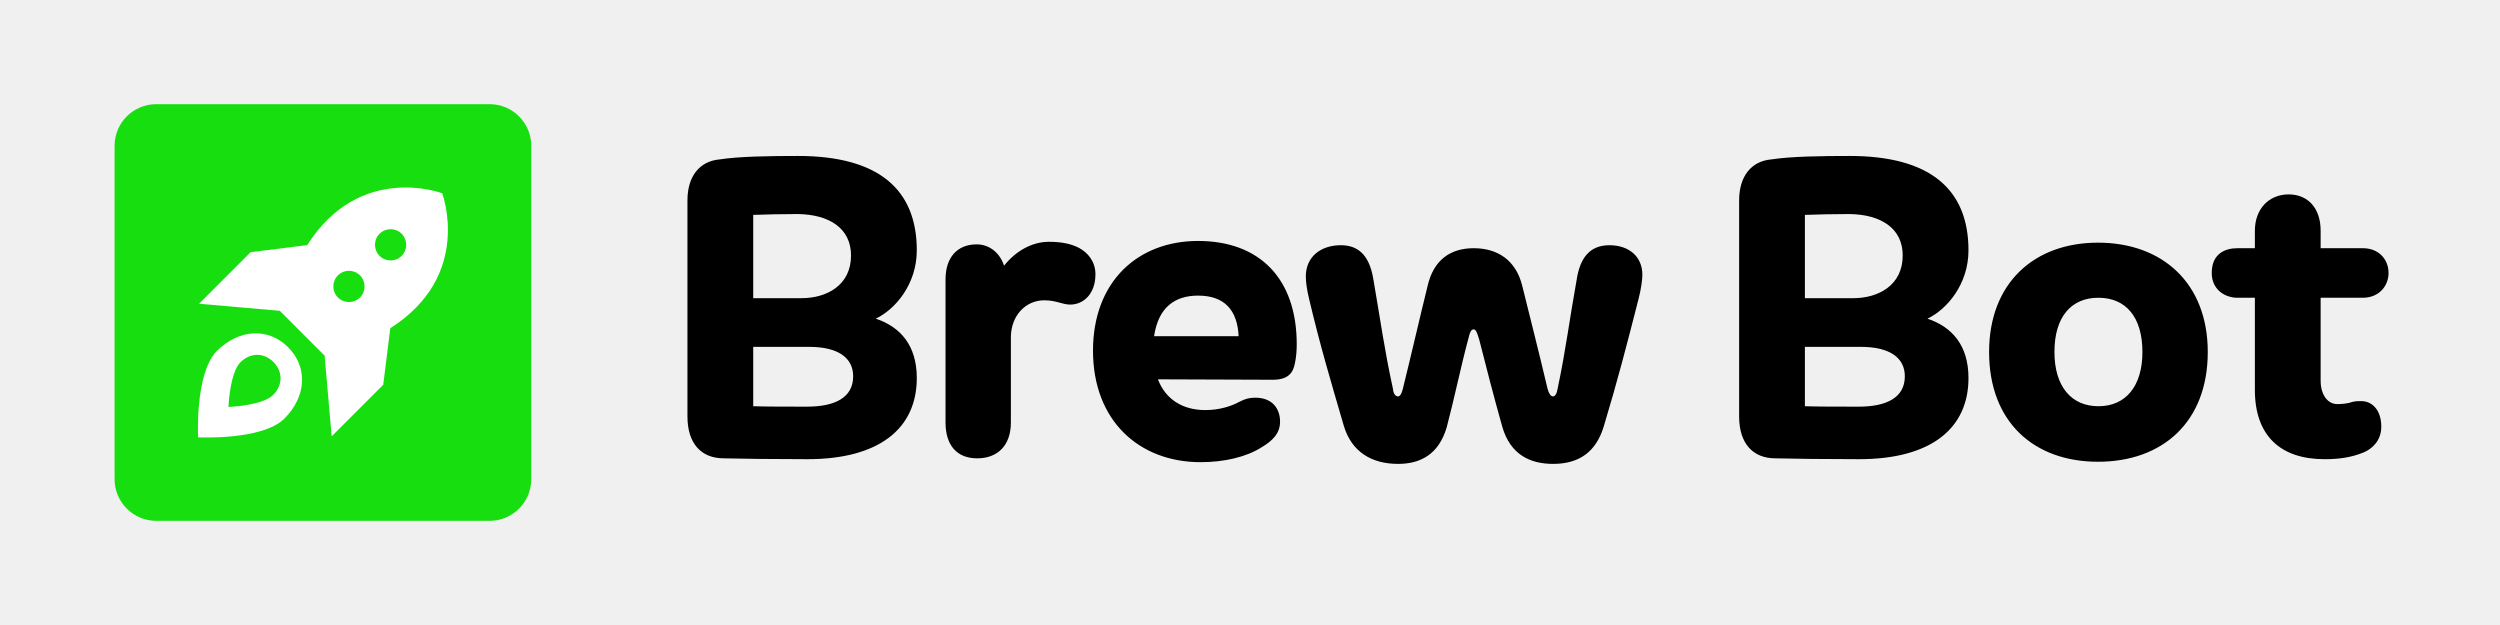
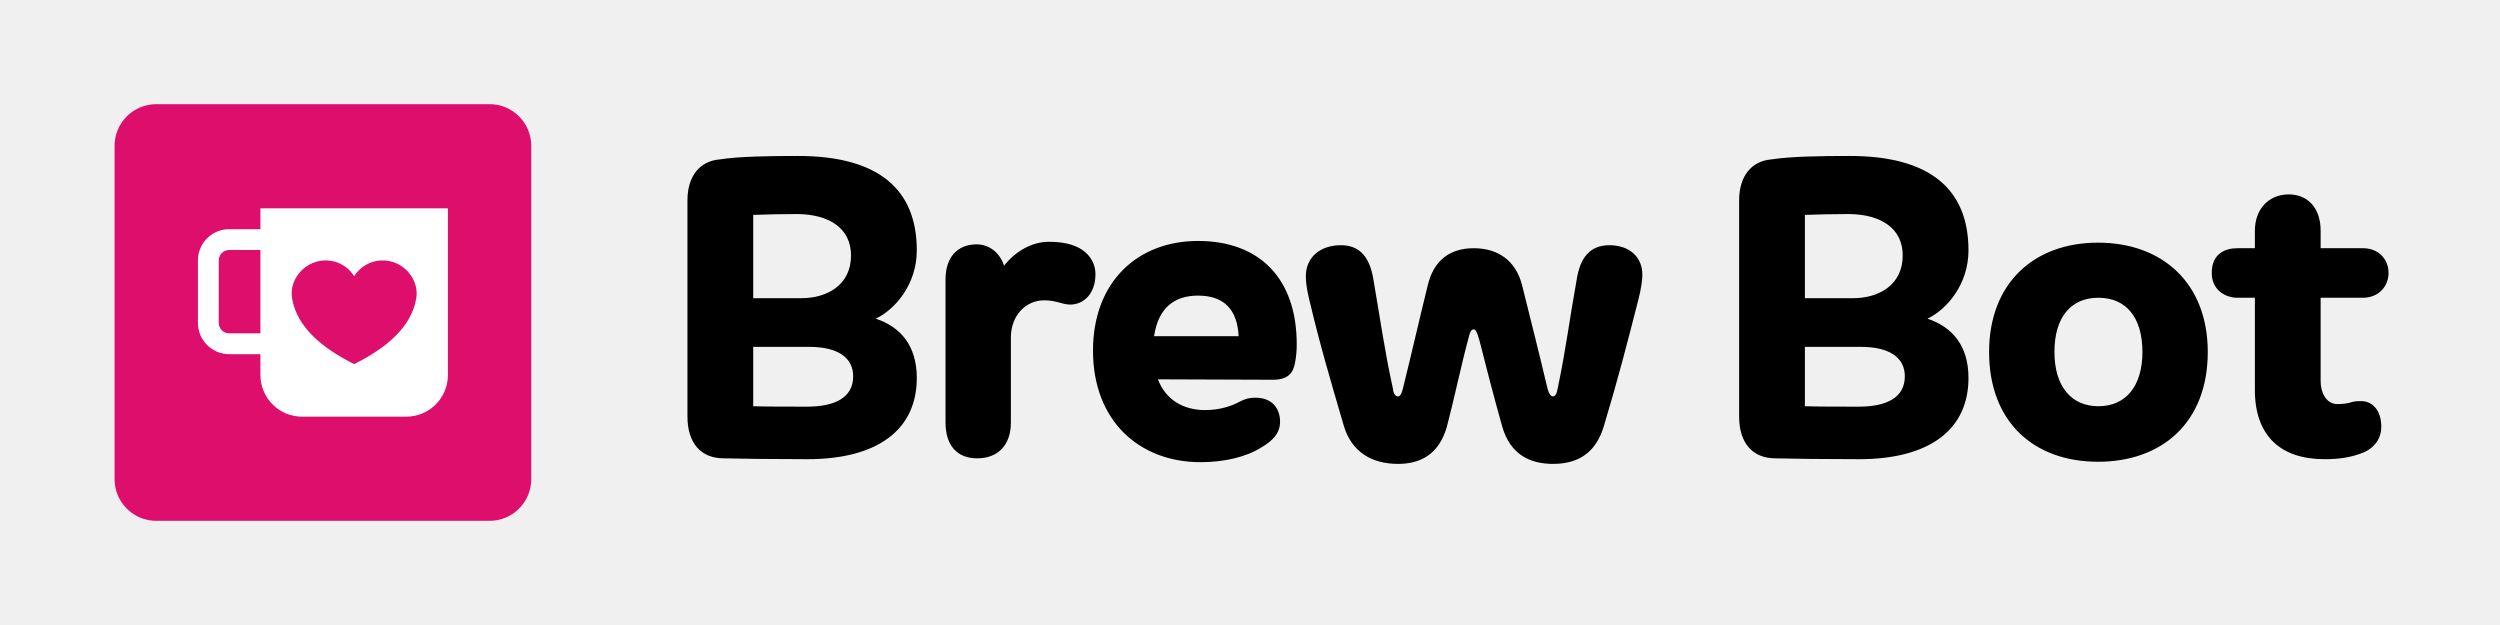
<svg xmlns="http://www.w3.org/2000/svg" width="240px" height="60px" viewBox="0 0 240 60" version="1.1">
  <defs />
  <g id="logo" stroke="none" stroke-width="1" fill="none" fill-rule="evenodd">
-     <rect id="Rectangle" fill="#17DE0F" x="11" y="10" width="40" height="40" rx="4" />
-     <path d="M20.82,33.696 C18.699,35.817 19.017,41.984 19.017,41.984 C19.017,41.984 25.184,42.301 27.304,40.181 C29.424,38.061 29.571,35.247 27.662,33.338 C25.753,31.428 22.94,31.576 20.82,33.696 Z M26.22,37.918 C25.279,38.858 22.428,39.037 22.307,39.044 L21.934,39.065 L21.956,38.692 C21.963,38.57 22.142,35.719 23.082,34.779 C24.023,33.838 25.324,33.827 26.248,34.751 C27.172,35.675 27.161,36.977 26.22,37.918 Z M42.447,18.553 C42.447,18.553 34.55,15.553 29.495,23.531 L24.062,24.21 L19.112,29.16 L26.86,29.837 L31.163,34.14 L31.84,41.888 L36.79,36.938 L37.469,31.505 C45.447,26.45 42.447,18.553 42.447,18.553 Z M34.561,28.558 C33.975,29.144 33.026,29.144 32.44,28.558 C31.854,27.972 31.854,27.022 32.44,26.436 C33.026,25.851 33.976,25.851 34.561,26.436 C35.146,27.023 35.146,27.972 34.561,28.558 Z M38.558,24.563 C37.972,25.149 37.023,25.149 36.437,24.563 C35.851,23.977 35.851,23.027 36.437,22.442 C37.023,21.856 37.973,21.856 38.558,22.442 C39.144,23.027 39.144,23.977 38.558,24.563 Z" id="rocket" fill="#FFFFFF" fill-rule="nonzero" />
    <path d="M84.076,30.593 C86.413,31.372 88.012,33.135 88.012,36.292 C88.012,41.171 84.363,44.082 77.516,44.082 C74.195,44.082 70.997,44.041 69.48,44 C67.307,44 65.995,42.565 65.995,39.982 L65.995,19.236 C65.995,16.94 67.143,15.464 69.111,15.3 C70.956,15.013 73.949,14.972 76.614,14.972 C84.281,14.972 88.012,18.129 88.012,24.033 C88.012,27.272 85.962,29.691 84.076,30.593 Z M76.573,20.548 C74.851,20.548 73.539,20.589 72.309,20.63 L72.309,28.625 L76.942,28.625 C79.361,28.625 81.698,27.395 81.698,24.525 C81.698,21.942 79.648,20.589 76.573,20.548 Z M77.475,39.039 C80.14,39.039 81.903,38.178 81.903,36.128 C81.903,34.324 80.427,33.299 77.68,33.299 L72.309,33.299 L72.309,38.998 C73.662,39.039 75.425,39.039 77.475,39.039 Z M103.564,23.787 C104.424,24.238 105.162,25.099 105.162,26.329 C105.162,28.215 104.014,29.24 102.743,29.24 C101.965,29.24 101.431,28.83 100.243,28.83 C98.479,28.83 97.085,30.265 97.044,32.315 L97.044,40.556 C97.044,42.77 95.773,44 93.805,44 C91.878,44 90.771,42.77 90.771,40.556 L90.771,26.821 C90.771,24.73 91.878,23.459 93.764,23.459 C94.953,23.459 95.978,24.238 96.388,25.509 C97.495,24.115 99.053,23.213 100.694,23.213 C102.088,23.213 102.907,23.459 103.564,23.787 Z M115.014,23.131 C120.877,23.131 124.486,26.698 124.486,33.053 C124.486,33.586 124.445,34.242 124.322,34.816 C124.157,35.759 123.707,36.456 122.189,36.456 L111.16,36.415 C111.898,38.342 113.538,39.367 115.712,39.367 C117.064,39.367 118.213,38.998 119.032,38.547 C119.525,38.301 119.894,38.178 120.508,38.178 C122.231,38.178 122.886,39.326 122.886,40.474 C122.886,41.622 122.148,42.319 121.124,42.934 C119.647,43.877 117.516,44.369 115.26,44.369 C109.356,44.369 104.928,40.392 104.928,33.668 C104.928,27.026 109.234,23.131 115.014,23.131 Z M115.014,28.379 C112.76,28.379 111.201,29.527 110.791,32.274 L118.909,32.274 C118.787,29.773 117.556,28.379 115.014,28.379 Z M134.214,44.533 C131.631,44.533 129.745,43.344 129.007,40.884 C127.737,36.538 126.712,33.094 125.686,28.748 C125.441,27.764 125.359,26.985 125.359,26.534 C125.359,24.648 126.793,23.541 128.72,23.541 C130.196,23.541 131.427,24.279 131.837,26.78 C132.493,30.552 132.903,33.586 133.722,37.317 C133.763,37.809 133.969,38.055 134.214,38.055 C134.379,38.055 134.542,37.85 134.666,37.358 C135.567,33.709 136.224,30.798 137.043,27.477 C137.618,24.935 139.257,23.828 141.471,23.828 C143.726,23.828 145.53,24.935 146.145,27.477 C146.965,30.798 147.703,33.668 148.565,37.317 C148.688,37.768 148.851,38.055 149.097,38.055 C149.303,38.055 149.466,37.768 149.548,37.235 C150.327,33.545 150.696,30.511 151.352,26.903 C151.68,24.689 152.665,23.541 154.51,23.541 C156.395,23.541 157.667,24.648 157.667,26.37 C157.667,26.862 157.543,27.764 157.298,28.707 C156.19,33.053 155.288,36.538 153.976,40.884 C153.238,43.385 151.599,44.533 149.097,44.533 C146.924,44.533 144.998,43.672 144.219,40.966 C143.44,38.219 142.661,35.185 142.005,32.602 C141.799,31.905 141.677,31.618 141.471,31.618 C141.226,31.618 141.102,31.905 140.939,32.602 C140.242,35.185 139.626,38.219 138.888,41.007 C138.109,43.672 136.305,44.533 134.214,44.533 Z M185.037,30.593 C187.375,31.372 188.974,33.135 188.974,36.292 C188.974,41.171 185.325,44.082 178.477,44.082 C175.156,44.082 171.958,44.041 170.441,44 C168.268,44 166.957,42.565 166.957,39.982 L166.957,19.236 C166.957,16.94 168.105,15.464 170.072,15.3 C171.917,15.013 174.911,14.972 177.576,14.972 C185.243,14.972 188.974,18.129 188.974,24.033 C188.974,27.272 186.923,29.691 185.037,30.593 Z M177.535,20.548 C175.812,20.548 174.5,20.589 173.27,20.63 L173.27,28.625 L177.904,28.625 C180.322,28.625 182.66,27.395 182.66,24.525 C182.66,21.942 180.609,20.589 177.535,20.548 Z M178.436,39.039 C181.101,39.039 182.864,38.178 182.864,36.128 C182.864,34.324 181.388,33.299 178.642,33.299 L173.27,33.299 L173.27,38.998 C174.624,39.039 176.387,39.039 178.436,39.039 Z M201.409,44.328 C195.258,44.328 190.953,40.515 190.953,33.791 C190.953,27.19 195.258,23.295 201.409,23.295 C207.6,23.295 211.946,27.19 211.946,33.791 C211.946,40.515 207.6,44.328 201.409,44.328 Z M201.45,38.998 C204.073,38.998 205.673,37.071 205.673,33.791 C205.673,30.429 204.073,28.584 201.45,28.584 C198.826,28.584 197.226,30.429 197.226,33.791 C197.226,37.071 198.826,38.998 201.45,38.998 Z M226.84,28.584 L222.781,28.584 L222.781,36.538 C222.781,37.932 223.478,38.793 224.381,38.793 C224.954,38.793 225.488,38.711 225.815,38.588 C226.143,38.506 226.308,38.506 226.677,38.506 C227.702,38.506 228.603,39.326 228.603,40.966 C228.603,42.319 227.702,43.098 226.923,43.426 C225.733,43.918 224.544,44.082 223.15,44.082 C218.928,44.082 216.468,41.827 216.468,37.44 L216.468,28.584 L214.786,28.584 C213.597,28.584 212.327,27.805 212.327,26.206 C212.327,24.361 213.597,23.828 214.786,23.828 L216.468,23.828 L216.468,22.147 C216.468,20.056 217.821,18.662 219.707,18.662 C221.593,18.662 222.781,20.015 222.781,22.147 L222.781,23.828 L226.84,23.828 C228.357,23.828 229.3,24.894 229.3,26.206 C229.3,27.477 228.357,28.584 226.84,28.584 Z" id="Brew-Bot" fill="#000000" />
+     <rect id="Rectangle" fill="#DE0F6C" x="11" y="10" width="40" height="40" rx="4" />
+     <path d="M25,20 L25,22 L22,22 C20.346,22 19,23.346 19,25 L19,31 C19,32.654 20.346,34 22,34 L25,34 L25,36 C25,38.209 26.791,40 29,40 L39,40 C41.209,40 43,38.209 43,36 L43,20 L25,20 Z M25,32 L22,32 C21.448,32 21,31.551 21,31 L21,25 C21,24.449 21.448,24 22,24 L25,24 L25,32 Z M39.959,28.654 C39.476,31.471 36.987,33.462 34,34.955 C31.013,33.462 28.525,31.471 28.041,28.654 C27.739,26.897 29.128,25.213 30.9,25.02 C32.203,24.878 33.368,25.513 34,26.517 C34.632,25.513 35.796,24.878 37.099,25.02 C38.872,25.212 40.26,26.897 39.959,28.654 Z" id="mug-heart" fill="#FFFFFF" fill-rule="nonzero" />
  </g>
</svg>
